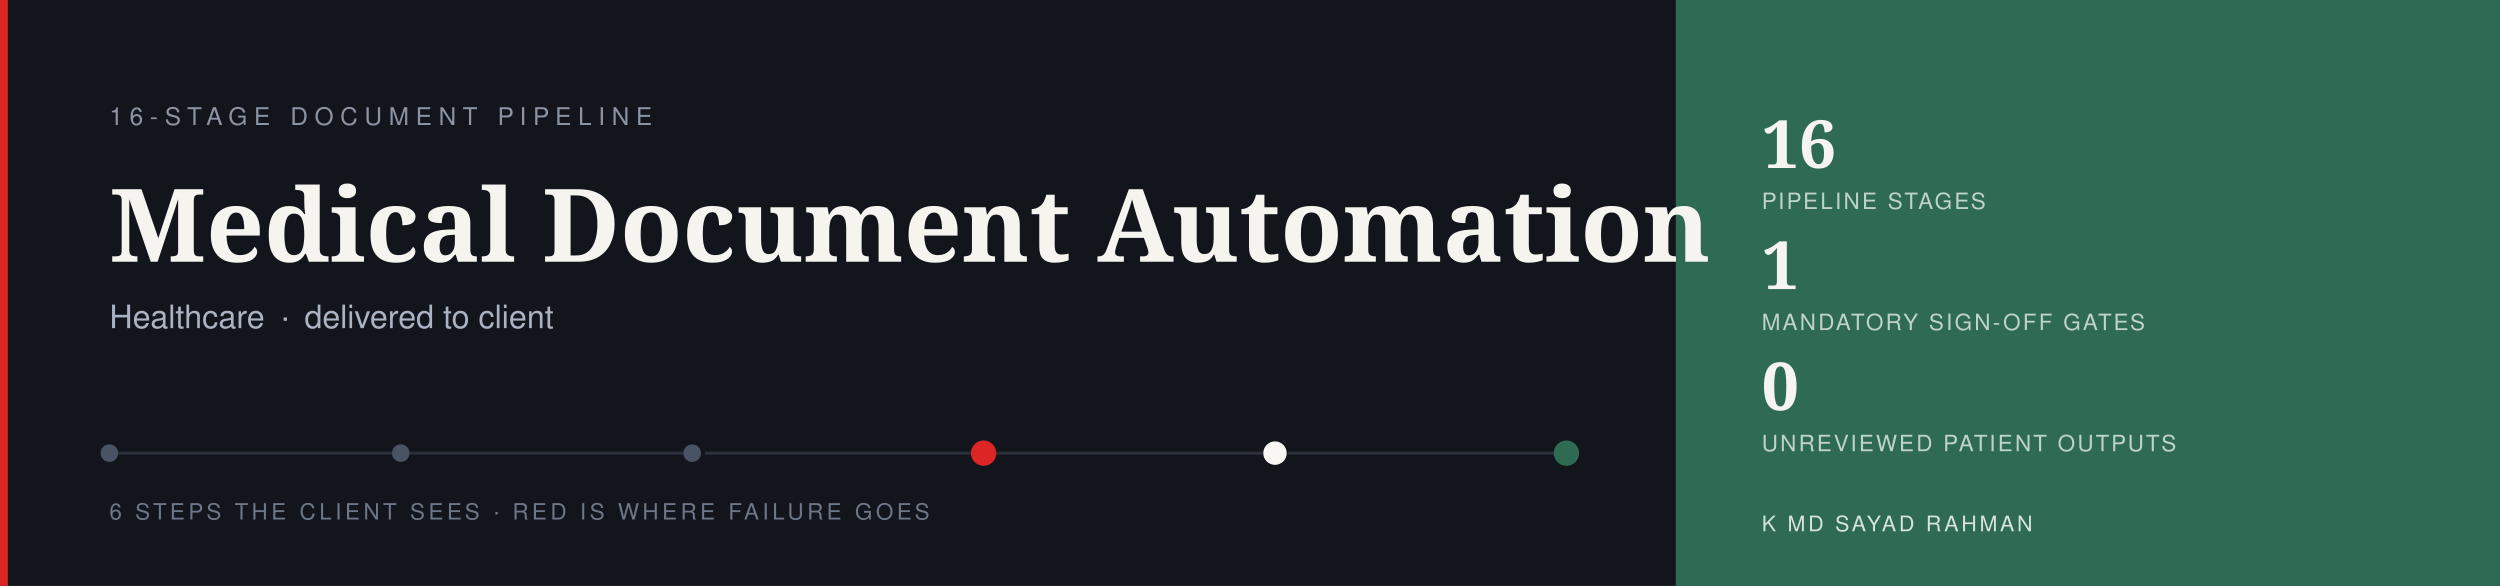
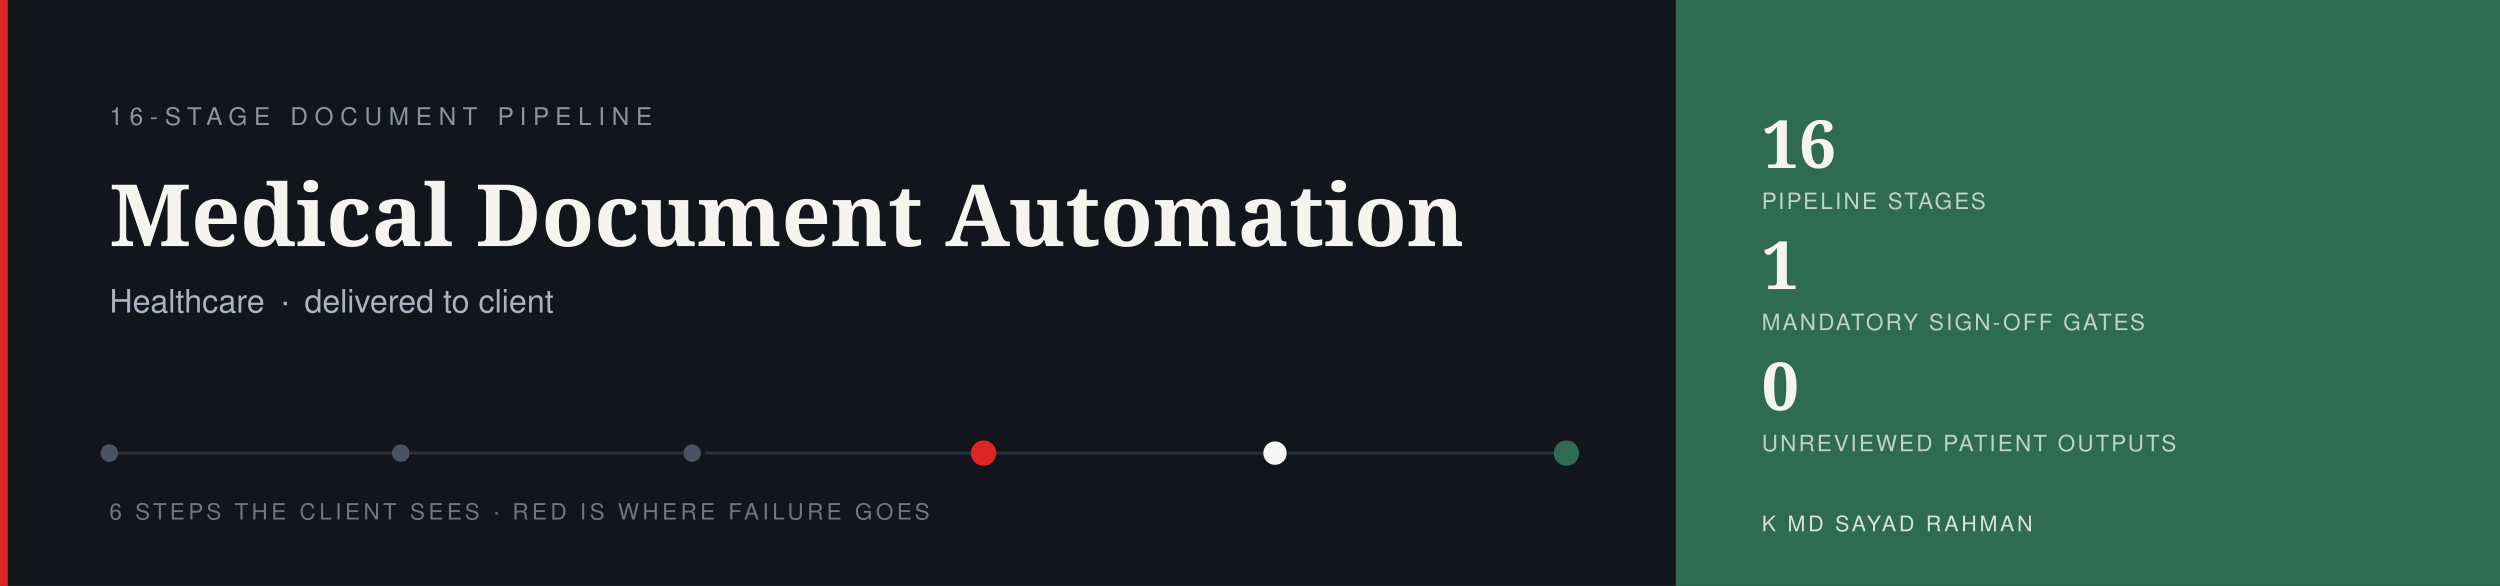
<svg xmlns="http://www.w3.org/2000/svg" width="1280" height="300" viewBox="0 0 1280 300" role="img" aria-label="Medical Document Automation — 16-stage document pipeline">
  <rect width="1280" height="300" fill="#12151B" />
  <rect x="858" y="0" width="422" height="300" fill="#2F6B52" />
  <rect x="0" y="0" width="4" height="300" fill="#DC2626" />
  <text x="56" y="64" font-family="Helvetica,Arial,sans-serif" font-size="12.5" letter-spacing="3.4" fill="#8A94A3">16-STAGE DOCUMENT PIPELINE</text>
-   <text x="56" y="134" font-family="Georgia,serif" font-size="52" font-weight="700" fill="#F5F4EF">Medical Document Automation</text>
-   <text x="56" y="168" font-family="Helvetica,Arial,sans-serif" font-size="16.5" fill="#A9B3C1">Healthcare  ·  delivered to client</text>
+   <text x="56" y="126" font-family="Georgia,serif" font-size="44" font-weight="700" fill="#F5F4EF">Medical Document Automation</text>
+   <text x="56" y="160" font-family="Helvetica,Arial,sans-serif" font-size="16.5" fill="#A9B3C1">Healthcare  ·  delivered to client</text>
  <line x1="60.5" y1="232" x2="200.7" y2="232" stroke="#2B313C" stroke-width="1.5" />
  <line x1="209.7" y1="232" x2="349.9" y2="232" stroke="#2B313C" stroke-width="1.5" />
  <line x1="360.9" y1="232" x2="497.1" y2="232" stroke="#2B313C" stroke-width="1.5" />
  <line x1="509.6" y1="232" x2="646.8" y2="232" stroke="#2B313C" stroke-width="1.5" />
  <line x1="659.3" y1="232" x2="795.5" y2="232" stroke="#2B313C" stroke-width="1.5" />
  <circle cx="56.0" cy="232" r="4.5" fill="#4A5364" />
  <circle cx="205.2" cy="232" r="4.5" fill="#4A5364" />
  <circle cx="354.4" cy="232" r="4.5" fill="#4A5364" />
  <circle cx="503.6" cy="232" r="6.5" fill="#DC2626" />
  <circle cx="652.8" cy="232" r="6.0" fill="#F8F7F3" />
  <circle cx="802.0" cy="232" r="6.5" fill="#2F6B52" />
  <text x="56" y="266" font-family="Helvetica,Arial,sans-serif" font-size="11.5" letter-spacing="1.8" fill="#6C7787">6 STEPS THE CLIENT SEES · RED IS WHERE FAILURE GOES</text>
  <text x="902" y="86" font-family="Georgia,serif" font-size="34" font-weight="700" fill="#F5F4EF">16</text>
  <text x="902" y="107" font-family="Helvetica,Arial,sans-serif" font-size="11.5" letter-spacing="1.15" fill="#BFD3C6">PIPELINE STAGES</text>
  <text x="902" y="148" font-family="Georgia,serif" font-size="34" font-weight="700" fill="#F5F4EF">1</text>
  <text x="902" y="169" font-family="Helvetica,Arial,sans-serif" font-size="11.5" letter-spacing="1.15" fill="#BFD3C6">MANDATORY SIGN-OFF GATES</text>
  <text x="902" y="210" font-family="Georgia,serif" font-size="34" font-weight="700" fill="#F5F4EF">0</text>
  <text x="902" y="231" font-family="Helvetica,Arial,sans-serif" font-size="11.5" letter-spacing="1.15" fill="#BFD3C6">UNREVIEWED PATIENT OUTPUTS</text>
  <text x="902" y="272" font-family="Helvetica,Arial,sans-serif" font-size="11" letter-spacing="1.4" fill="#D6E4DA">K MD SAYAD RAHMAN</text>
</svg>
